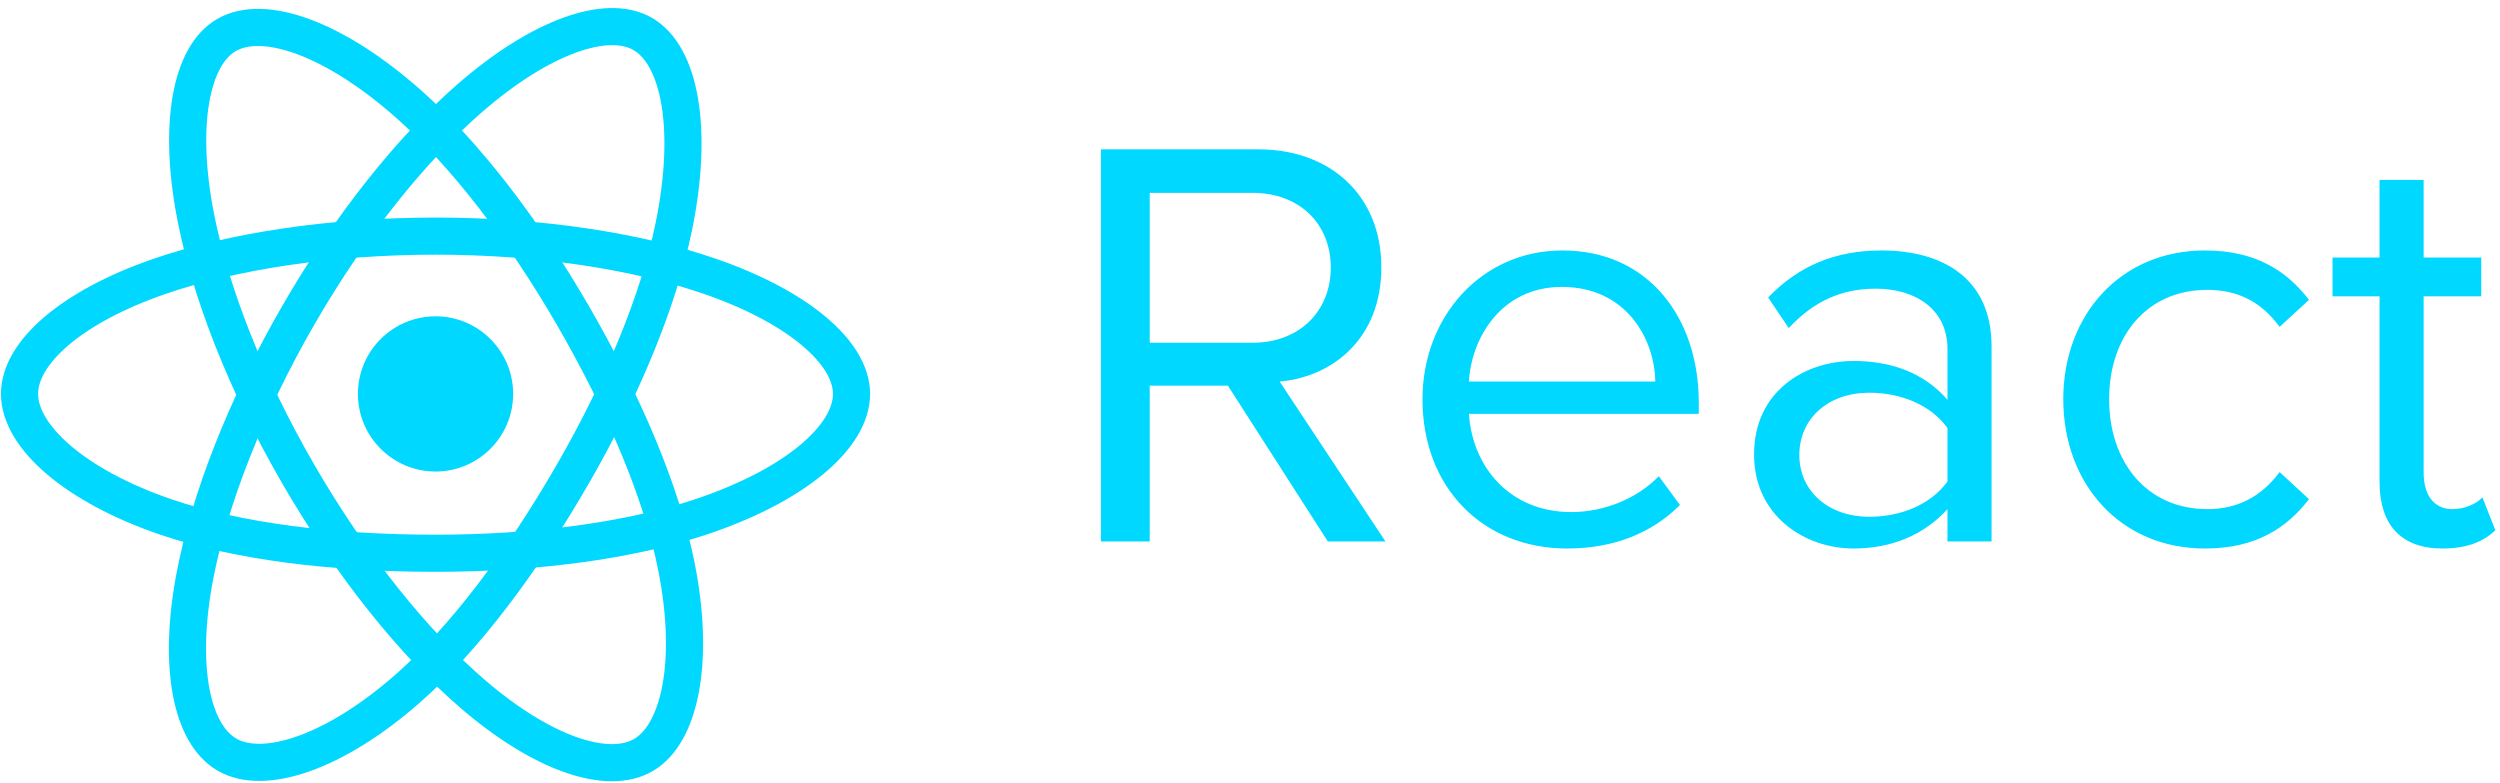
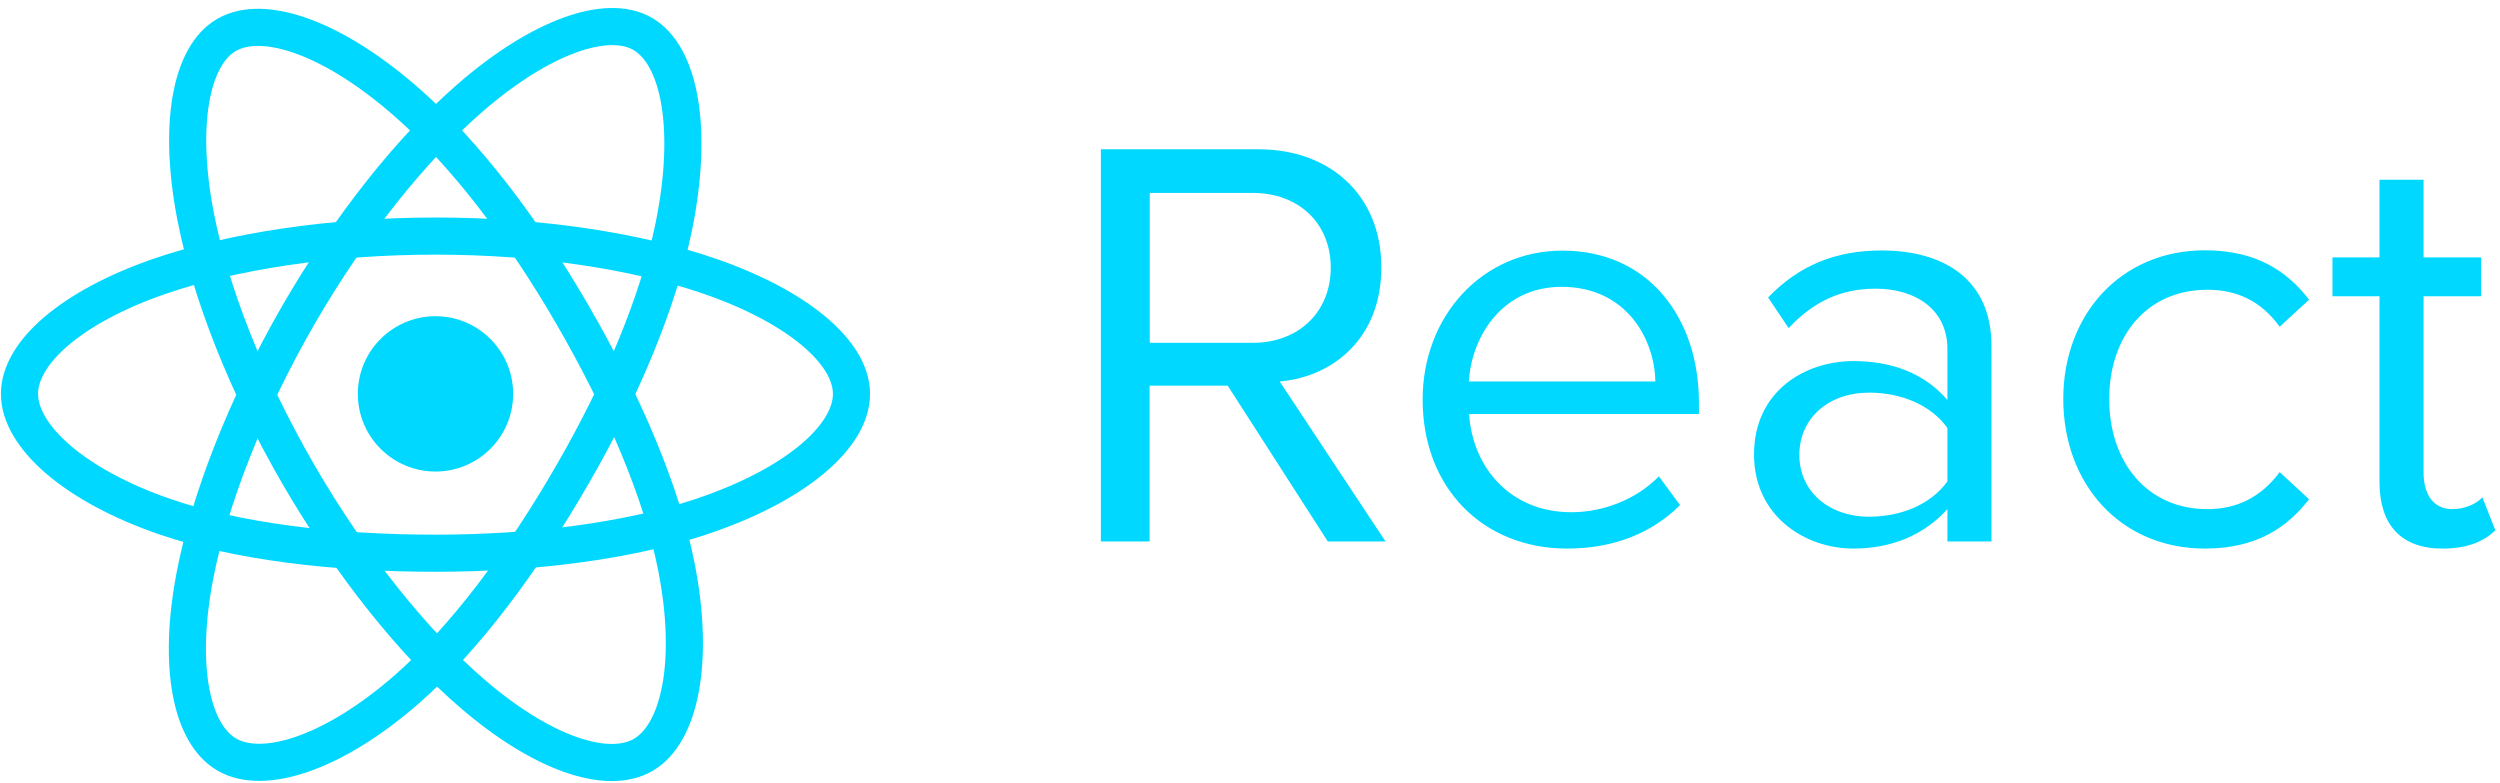
- <svg xmlns="http://www.w3.org/2000/svg" width="1616px" height="506px" viewBox="0 0 1616 506" version="1.1">
-   <defs />
-   <g id="Page-1" stroke="none" stroke-width="1" fill="none" fill-rule="evenodd">
-     <g id="logo-(1)" transform="translate(12, 17)">
-       <circle id="Oval" fill="#00D8FF" cx="269.529" cy="237.628" r="50.167" />
-       <path d="M269.529,135.628 C336.885,135.628 399.457,145.293 446.636,161.535 C503.48,181.104 538.43,210.768 538.43,237.628 C538.43,265.619 501.389,297.131 440.347,317.356 C394.196,332.647 333.468,340.628 269.529,340.628 C203.975,340.628 141.899,333.136 95.239,317.187 C36.193,297.005 0.628,265.084 0.628,237.628 C0.628,210.986 33.998,181.552 90.043,162.012 C137.398,145.503 201.515,135.628 269.529,135.628 L269.529,135.628 Z" id="Shape" stroke="#00D8FF" stroke-width="24" />
-       <path d="M180.736,186.922 C214.385,128.574 254.017,79.198 291.656,46.442 C337.006,6.976 380.163,-8.481 403.431,4.937 C427.679,18.92 436.473,66.751 423.498,129.733 C413.688,177.351 390.264,233.945 358.322,289.334 C325.573,346.122 288.072,396.153 250.945,428.606 C203.964,469.674 158.545,484.535 134.76,470.819 C111.681,457.509 102.854,413.898 113.926,355.586 C123.281,306.316 146.758,245.841 180.736,186.922 L180.736,186.922 Z" id="Shape" stroke="#00D8FF" stroke-width="24" />
-       <path d="M180.821,289.482 C147.075,231.19 124.09,172.195 114.509,123.227 C102.965,64.228 111.127,19.118 134.373,5.661 C158.597,-8.363 204.428,7.905 252.513,50.601 C288.869,82.881 326.201,131.438 358.236,186.774 C391.08,243.507 415.697,300.983 425.272,349.356 C437.389,410.569 427.581,457.34 403.819,471.096 C380.762,484.444 338.57,470.312 293.58,431.597 C255.567,398.886 214.898,348.344 180.821,289.482 L180.821,289.482 Z" id="Shape" stroke="#00D8FF" stroke-width="24" />
-     </g>
-     <path d="M895.56,350 L827.16,246.64 C861.74,243.6 892.9,218.52 892.9,172.92 C892.9,126.18 859.84,96.54 813.48,96.54 L711.64,96.54 L711.64,350 L743.18,350 L743.18,249.3 L793.72,249.3 L858.32,350 L895.56,350 Z M809.68,221.56 L743.18,221.56 L743.18,124.66 L809.68,124.66 C839.7,124.66 860.22,144.42 860.22,172.92 C860.22,201.42 839.7,221.56 809.68,221.56 L809.68,221.56 Z M1012.98,354.56 C1043,354.56 1067.7,344.68 1085.94,326.44 L1072.26,307.82 C1057.82,322.64 1036.54,331 1015.64,331 C976.12,331 951.8,302.12 949.52,267.54 L1098.1,267.54 L1098.1,260.32 C1098.1,205.22 1065.42,161.9 1009.94,161.9 C957.5,161.9 919.5,204.84 919.5,258.04 C919.5,315.42 958.64,354.56 1012.98,354.56 L1012.98,354.56 Z M1069.98,246.64 L949.52,246.64 C951.04,218.52 970.42,185.46 1009.56,185.46 C1051.36,185.46 1069.6,219.28 1069.98,246.64 L1069.98,246.64 Z M1287.34,350 L1287.34,223.84 C1287.34,179.38 1255.04,161.9 1216.28,161.9 C1186.26,161.9 1162.7,171.78 1142.94,192.3 L1156.24,212.06 C1172.58,194.58 1190.44,186.6 1212.48,186.6 C1239.08,186.6 1258.84,200.66 1258.84,225.36 L1258.84,258.42 C1244.02,241.32 1223.12,233.34 1198.04,233.34 C1166.88,233.34 1133.82,252.72 1133.82,293.76 C1133.82,333.66 1166.88,354.56 1198.04,354.56 C1222.74,354.56 1243.64,345.82 1258.84,329.1 L1258.84,350 L1287.34,350 Z M1208.3,334.04 C1181.7,334.04 1163.08,317.32 1163.08,294.14 C1163.08,270.58 1181.7,253.86 1208.3,253.86 C1228.44,253.86 1247.82,261.46 1258.84,276.66 L1258.84,311.24 C1247.82,326.44 1228.44,334.04 1208.3,334.04 L1208.3,334.04 Z M1425.28,354.56 C1458.72,354.56 1478.48,340.88 1492.54,322.64 L1473.54,305.16 C1461.38,321.5 1445.8,329.1 1426.8,329.1 C1387.66,329.1 1363.34,298.7 1363.34,258.04 C1363.34,217.38 1387.66,187.36 1426.8,187.36 C1445.8,187.36 1461.38,194.58 1473.54,211.3 L1492.54,193.82 C1478.48,175.58 1458.72,161.9 1425.28,161.9 C1370.56,161.9 1333.7,203.7 1333.7,258.04 C1333.7,312.76 1370.56,354.56 1425.28,354.56 L1425.28,354.56 Z M1578.8,354.56 C1595.52,354.56 1605.78,349.62 1613,342.78 L1604.64,321.5 C1600.84,325.68 1593.24,329.1 1585.26,329.1 C1572.72,329.1 1566.64,319.22 1566.64,305.54 L1566.64,191.54 L1603.88,191.54 L1603.88,166.46 L1566.64,166.46 L1566.64,116.3 L1538.14,116.3 L1538.14,166.46 L1507.74,166.46 L1507.74,191.54 L1538.14,191.54 L1538.14,311.62 C1538.14,338.98 1551.82,354.56 1578.8,354.56 L1578.8,354.56 Z" id="React" fill="#00D8FF" />
+ <svg xmlns="http://www.w3.org/2000/svg" version="1.1" id="Layer_1" x="0px" y="0px" viewBox="0 0 1616 506" style="enable-background:new 0 0 1616 506;" xml:space="preserve">
+   <style type="text/css">
+ 	.st0{fill:#00D8FF;}
+ 	.st1{fill:none;stroke:#00D8FF;stroke-width:24;}
+ </style>
+   <g>
+     <circle id="Oval" class="st0" cx="281.5" cy="254.6" r="50.2">
+ 	</circle>
+     <path id="Shape" class="st1" d="M281.5,152.6c67.4,0,129.9,9.7,177.1,25.9   c56.8,19.6,91.8,49.2,91.8,76.1c0,28-37,59.5-98.1,79.7c-46.2,15.3-106.9,23.3-170.8,23.3c-65.6,0-127.6-7.5-174.3-23.4   c-59-20.2-94.6-52.1-94.6-79.6C12.6,228,46,198.6,102,179C149.4,162.5,213.5,152.6,281.5,152.6L281.5,152.6z" />
+     <path id="Shape_1_" class="st1" d="M192.7,203.9C226.4,145.6,266,96.2,303.7,63.4   C349,24,392.2,8.5,415.4,21.9c24.2,14,33,61.8,20.1,124.8c-9.8,47.6-33.2,104.2-65.2,159.6c-32.7,56.8-70.2,106.8-107.4,139.3   c-47,41.1-92.4,55.9-116.2,42.2c-23.1-13.3-31.9-56.9-20.8-115.2C135.3,323.3,158.8,262.8,192.7,203.9L192.7,203.9z" />
+     <path id="Shape_2_" class="st1" d="M192.8,306.5c-33.7-58.3-56.7-117.3-66.3-166.3   c-11.5-59-3.4-104.1,19.9-117.6c24.2-14,70.1,2.2,118.1,44.9c36.4,32.3,73.7,80.8,105.7,136.2c32.8,56.7,57.5,114.2,67,162.6   c12.1,61.2,2.3,108-21.5,121.7c-23.1,13.3-65.2-0.8-110.2-39.5C267.6,415.9,226.9,365.3,192.8,306.5L192.8,306.5z" />
  </g>
+   <path id="React" class="st0" d="M895.6,350l-68.4-103.4c34.6-3,65.7-28.1,65.7-73.7  c0-46.7-33.1-76.4-79.4-76.4H711.6V350h31.5V249.3h50.5L858.3,350H895.6z M809.7,221.6h-66.5v-96.9h66.5c30,0,50.5,19.8,50.5,48.3  S839.7,221.6,809.7,221.6L809.7,221.6z M1013,354.6c30,0,54.7-9.9,73-28.1l-13.7-18.6c-14.4,14.8-35.7,23.2-56.6,23.2  c-39.5,0-63.8-28.9-66.1-63.5h148.6v-7.2c0-55.1-32.7-98.4-88.2-98.4c-52.4,0-90.4,42.9-90.4,96.1  C919.5,315.4,958.6,354.6,1013,354.6L1013,354.6z M1070,246.6H949.5c1.5-28.1,20.9-61.2,60-61.2  C1051.4,185.5,1069.6,219.3,1070,246.6L1070,246.6z M1287.3,350V223.8c0-44.5-32.3-61.9-71.1-61.9c-30,0-53.6,9.9-73.3,30.4  l13.3,19.8c16.3-17.5,34.2-25.5,56.2-25.5c26.6,0,46.4,14.1,46.4,38.8v33.1c-14.8-17.1-35.7-25.1-60.8-25.1  c-31.2,0-64.2,19.4-64.2,60.4c0,39.9,33.1,60.8,64.2,60.8c24.7,0,45.6-8.7,60.8-25.5V350H1287.3z M1208.3,334  c-26.6,0-45.2-16.7-45.2-39.9c0-23.6,18.6-40.3,45.2-40.3c20.1,0,39.5,7.6,50.5,22.8v34.6C1247.8,326.4,1228.4,334,1208.3,334  L1208.3,334z M1425.3,354.6c33.4,0,53.2-13.7,67.3-31.9l-19-17.5c-12.2,16.3-27.7,23.9-46.7,23.9c-39.1,0-63.5-30.4-63.5-71.1  s24.3-70.7,63.5-70.7c19,0,34.6,7.2,46.7,23.9l19-17.5c-14.1-18.2-33.8-31.9-67.3-31.9c-54.7,0-91.6,41.8-91.6,96.1  C1333.7,312.8,1370.6,354.6,1425.3,354.6L1425.3,354.6z M1578.8,354.6c16.7,0,27-4.9,34.2-11.8l-8.4-21.3  c-3.8,4.2-11.4,7.6-19.4,7.6c-12.5,0-18.6-9.9-18.6-23.6v-114h37.2v-25.1h-37.2v-50.2h-28.5v50.2h-30.4v25.1h30.4v120.1  C1538.1,339,1551.8,354.6,1578.8,354.6L1578.8,354.6z" />
</svg>
